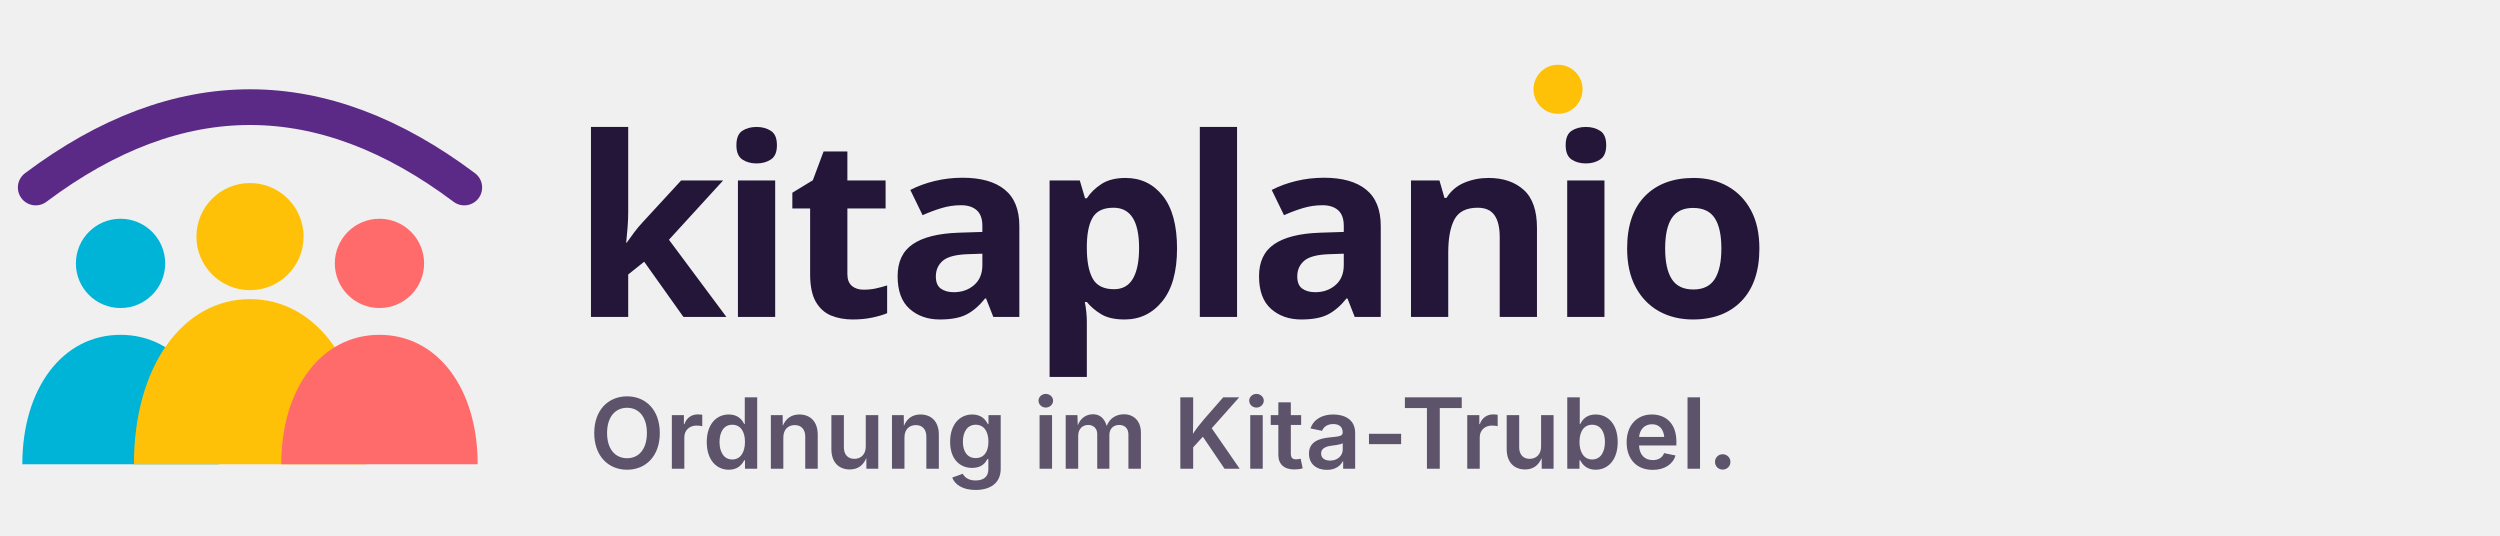
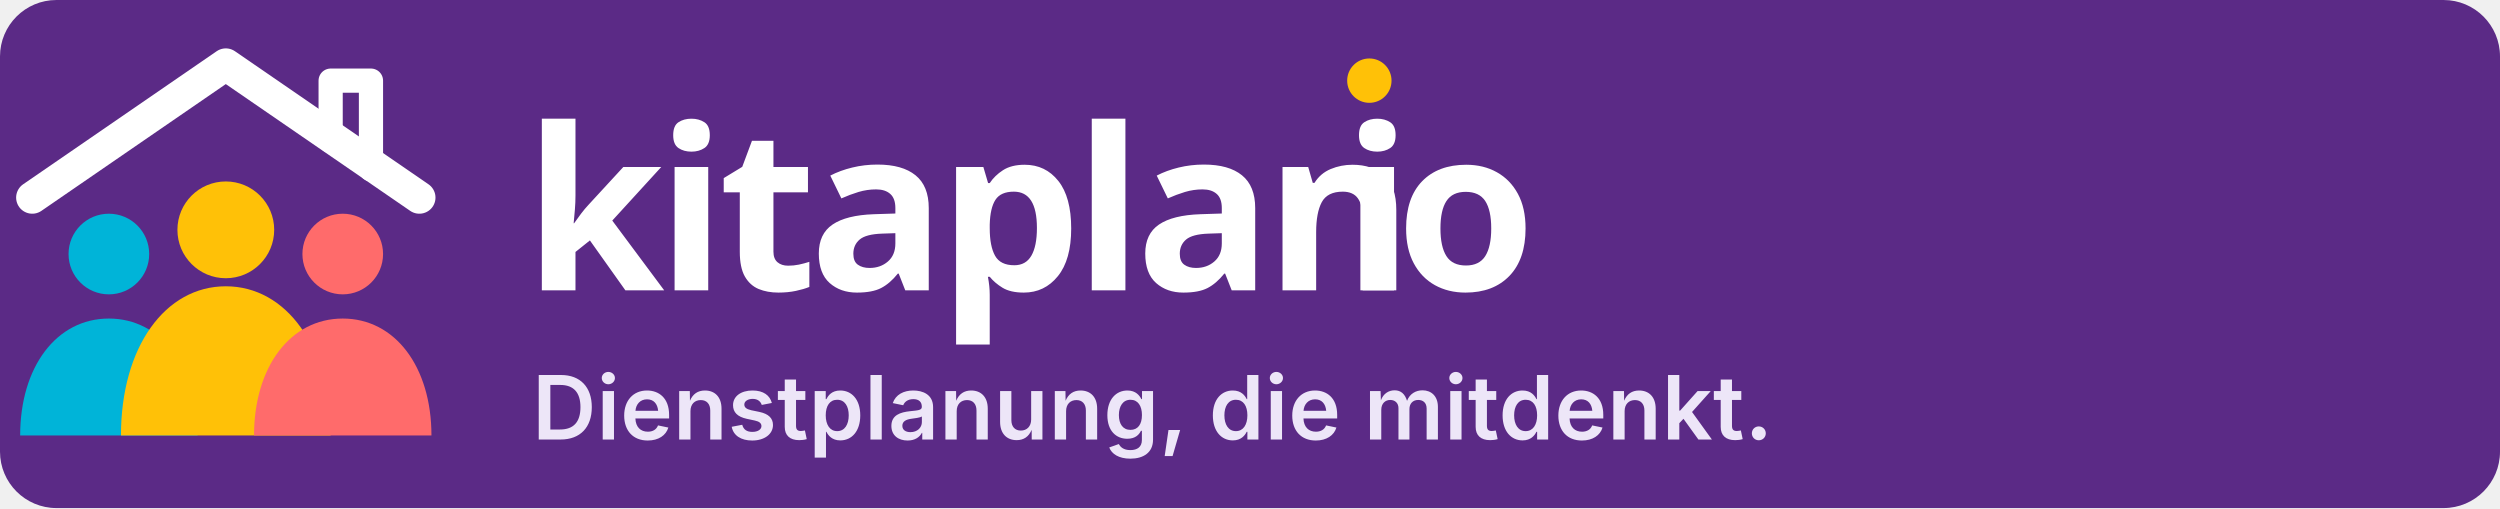
- <svg xmlns="http://www.w3.org/2000/svg" viewBox="0 0 560 120" role="img" aria-labelledby="title">
-   <g id="team">
-     <path d="M8 42Q56 6 104 42" fill="none" stroke="#5B2A86" stroke-width="8" stroke-linecap="round" />
+ <svg xmlns="http://www.w3.org/2000/svg" viewBox="0 0 620 126" role="img" aria-labelledby="title desc">
+   <rect width="620" height="126" rx="14" fill="#5B2A86" />
+   <g id="team" transform="translate(0 4)">
+     <path d="M8 45 56 12 104 45" fill="none" stroke="#FFFFFF" stroke-width="8" stroke-linecap="round" stroke-linejoin="round" />
+     <path d="M82 31V16H92V38" fill="none" stroke="#FFFFFF" stroke-width="6" stroke-linecap="round" stroke-linejoin="round" />
    <circle cx="27" cy="59" r="10" fill="#00B4D8" />
    <circle cx="56" cy="53" r="12" fill="#FFC107" />
    <circle cx="85" cy="59" r="10" fill="#FF6B6B" />
    <path d="M5 104c0-17 9-29 22-29s22 12 22 29H5Z" fill="#00B4D8" />
    <path d="M30 104c0-22 11-37 26-37s26 15 26 37H30Z" fill="#FFC107" />
    <path d="M63 104c0-17 9-29 22-29s22 12 22 29H63Z" fill="#FF6B6B" />
  </g>
-   <text x="128" y="71" font-family="Nunito Sans, sans-serif" font-size="56" font-weight="900" letter-spacing="-1.8" fill="#241638">kitaplanio</text>
-   <circle cx="349" cy="20" r="5.5" fill="#FFC107" />
-   <text x="132" y="105" font-family="Inter, sans-serif" font-size="22" font-weight="600" letter-spacing=".1" fill="#241638" opacity=".72">Ordnung im Kita-Trubel.</text>
+   <text y="72" font-family="Nunito Sans, sans-serif" font-size="56" font-weight="900" letter-spacing="-1.8" fill="#FFFFFF">
+     <tspan x="130" textLength="203" lengthAdjust="spacingAndGlyphs">kitaplan</tspan>
+     <tspan x="333" textLength="13.2" lengthAdjust="spacingAndGlyphs">i</tspan>
+     <tspan x="346.2" textLength="34" lengthAdjust="spacingAndGlyphs">o</tspan>
+   </text>
+   <circle cx="339.6" cy="20" r="5.5" fill="#FFC107" />
+   <text x="132" y="109" font-family="Inter, sans-serif" font-size="22" font-weight="600" letter-spacing=".1" fill="#EDE6F8">Dienstplanung, die mitdenkt.</text>
</svg>
